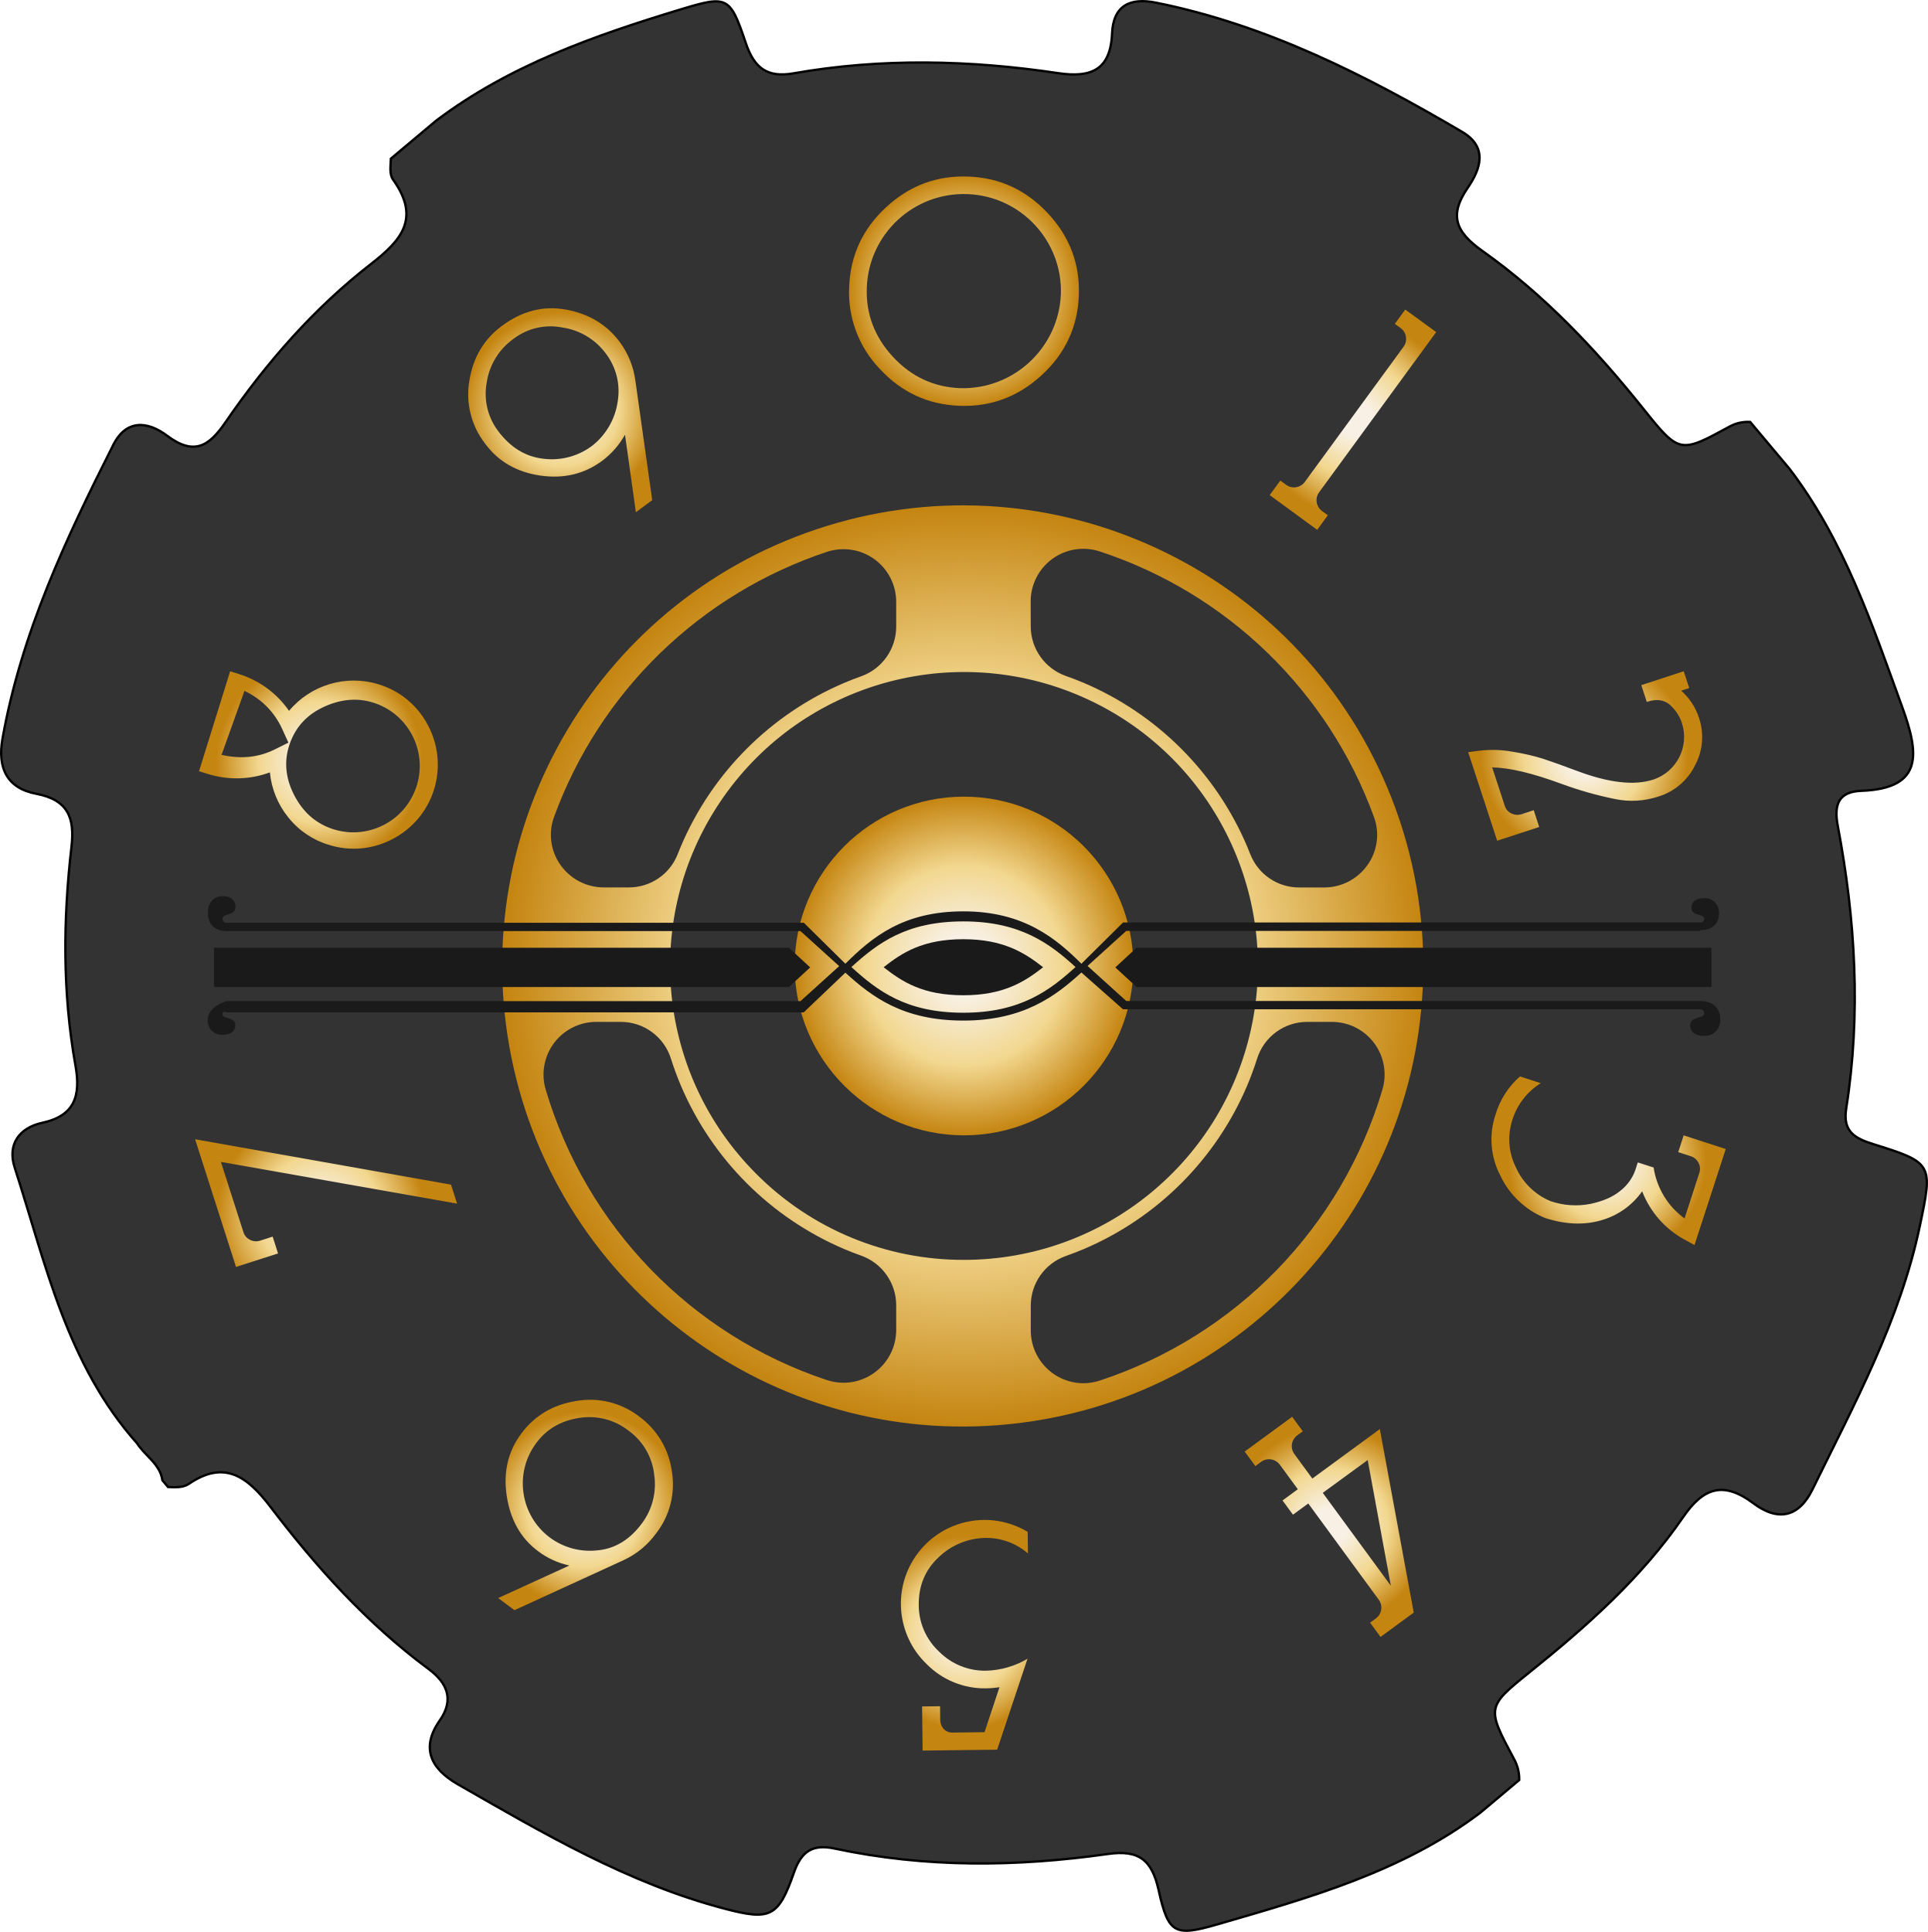
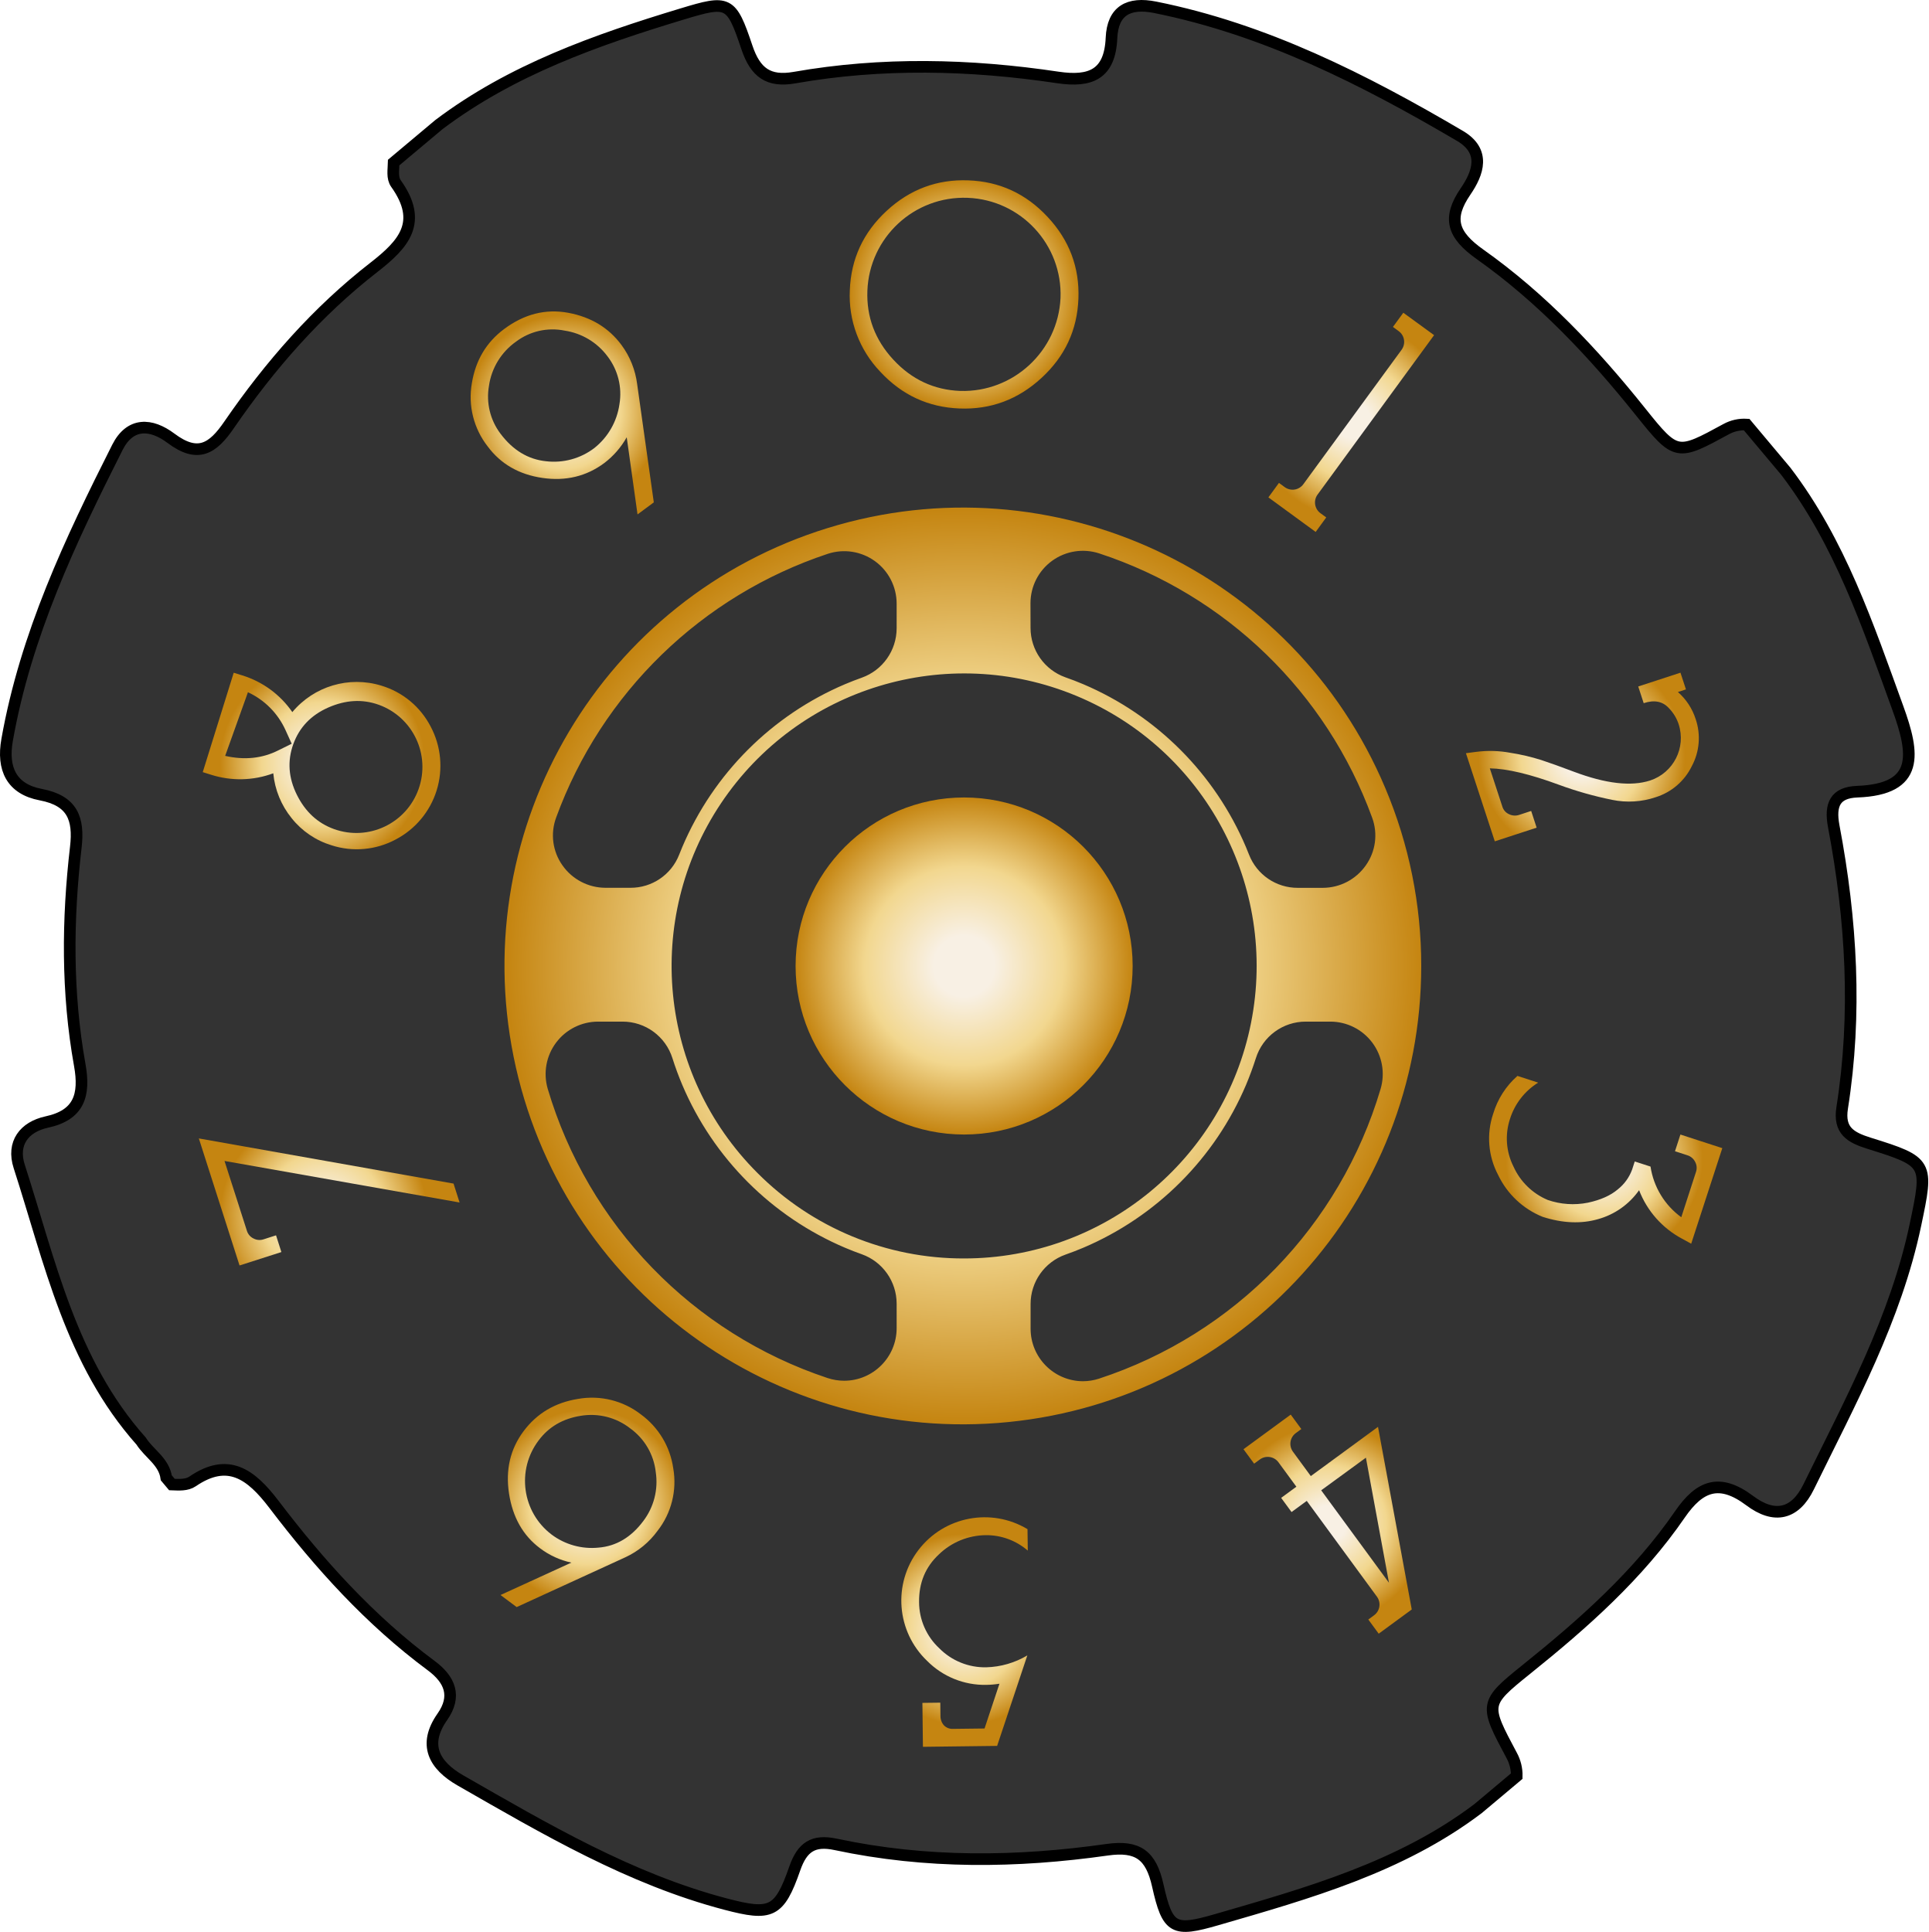
- <svg xmlns="http://www.w3.org/2000/svg" xmlns:xlink="http://www.w3.org/1999/xlink" viewBox="0 0 825.6 827.26">
+ <svg xmlns="http://www.w3.org/2000/svg" xmlns:xlink="http://www.w3.org/1999/xlink" viewBox="0 0 829.6 831.26">
  <defs>
-     <style>.cls-1{fill:#333;stroke:#000;stroke-miterlimit:10;}.cls-2{fill:url(#Brass_Radial);}.cls-3{fill:url(#Brass_Radial-2);}.cls-4{fill:url(#Brass_Radial-3);}.cls-5{fill:url(#Brass_Radial-4);}.cls-6{fill:url(#Brass_Radial-5);}.cls-7{fill:url(#Brass_Radial-6);}.cls-8{fill:url(#Brass_Radial-7);}.cls-9{fill:url(#Brass_Radial-8);}.cls-10{fill:url(#Brass_Radial-9);}.cls-11{fill:url(#Brass_Radial-10);}.cls-12{fill:url(#Brass_Radial-11);}.cls-13{fill:url(#Brass_Radial-12);}.cls-14{fill:#1a1a1a;}</style>
-     <radialGradient id="Brass_Radial" cx="412.2" cy="131.82" r="49.18" gradientTransform="translate(0.6 -7.16)" gradientUnits="userSpaceOnUse">
+     <style>.cls-1{fill:#333;stroke:#000;stroke-miterlimit:10;stroke-width:5px;}.cls-2{fill:url(#Brass_Radial);}.cls-3{fill:url(#Brass_Radial-2);}.cls-4{fill:url(#Brass_Radial-3);}.cls-5{fill:url(#Brass_Radial-4);}.cls-6{fill:url(#Brass_Radial-5);}.cls-7{fill:url(#Brass_Radial-6);}.cls-8{fill:url(#Brass_Radial-7);}.cls-9{fill:url(#Brass_Radial-8);}.cls-10{fill:url(#Brass_Radial-9);}.cls-11{fill:url(#Brass_Radial-10);}.cls-12{fill:url(#Brass_Radial-11);}.cls-13{fill:url(#Brass_Radial-12);}</style>
+     <radialGradient id="Brass_Radial" cx="414.2" cy="133.82" r="49.18" gradientTransform="translate(0.6 -7.16)" gradientUnits="userSpaceOnUse">
      <stop offset="0.18" stop-color="#f8f0e4" />
      <stop offset="0.59" stop-color="#f2d78f" />
      <stop offset="1" stop-color="#c58511" />
    </radialGradient>
-     <radialGradient id="Brass_Radial-2" cx="576.6" cy="186.89" r="41.95" gradientTransform="matrix(1, -0.04, 0.04, 1, -3.88, 15.18)" xlink:href="#Brass_Radial" />
-     <radialGradient id="Brass_Radial-3" cx="680.98" cy="330.65" r="44.42" gradientTransform="translate(14.88 -40.52) rotate(2.85)" xlink:href="#Brass_Radial" />
-     <radialGradient id="Brass_Radial-4" cx="691.65" cy="501.92" r="42.36" gradientTransform="translate(42.9 -63.34) rotate(5)" xlink:href="#Brass_Radial" />
-     <radialGradient id="Brass_Radial-5" cx="576.09" cy="659.74" r="42.35" gradientTransform="translate(70.42 -66.26) rotate(6.39)" xlink:href="#Brass_Radial" />
-     <radialGradient id="Brass_Radial-6" cx="260.3" cy="649.07" r="41.91" gradientTransform="translate(89.12 -34.09) rotate(8.5)" xlink:href="#Brass_Radial" />
-     <radialGradient id="Brass_Radial-7" cx="147.82" cy="525.71" r="44.54" gradientTransform="translate(53.35 -19.03) rotate(6.86)" xlink:href="#Brass_Radial" />
-     <radialGradient id="Brass_Radial-8" cx="142.53" cy="332.77" r="44.12" gradientTransform="translate(21.61 -17.03) rotate(4.65)" xlink:href="#Brass_Radial" />
-     <radialGradient id="Brass_Radial-9" cx="242.43" cy="182.33" r="41.62" gradientTransform="translate(5.17 -16.26) rotate(2.18)" xlink:href="#Brass_Radial" />
-     <radialGradient id="Brass_Radial-10" cx="420.21" cy="704.57" r="41.24" gradientTransform="matrix(0.99, 0.13, -0.13, 0.99, 88.29, -53)" xlink:href="#Brass_Radial" />
-     <radialGradient id="Brass_Radial-11" cx="412.8" cy="413.63" r="196.67" gradientTransform="matrix(1, 0, 0, 1, 0, 0)" xlink:href="#Brass_Radial" />
-     <radialGradient id="Brass_Radial-12" cx="412.8" cy="413.63" r="72.51" gradientTransform="matrix(1, 0, 0, 1, 0, 0)" xlink:href="#Brass_Radial" />
+     <radialGradient id="Brass_Radial-2" cx="578.6" cy="188.89" r="41.95" gradientTransform="matrix(1, -0.04, 0.04, 1, -3.96, 15.26)" xlink:href="#Brass_Radial" />
+     <radialGradient id="Brass_Radial-3" cx="682.98" cy="332.65" r="44.42" gradientTransform="translate(14.98 -40.61) rotate(2.85)" xlink:href="#Brass_Radial" />
+     <radialGradient id="Brass_Radial-4" cx="693.65" cy="503.92" r="42.36" gradientTransform="translate(43.08 -63.51) rotate(5)" xlink:href="#Brass_Radial" />
+     <radialGradient id="Brass_Radial-5" cx="578.09" cy="661.74" r="42.35" gradientTransform="translate(70.65 -66.47) rotate(6.39)" xlink:href="#Brass_Radial" />
+     <radialGradient id="Brass_Radial-6" cx="262.3" cy="651.07" r="41.91" gradientTransform="translate(89.44 -34.36) rotate(8.5)" xlink:href="#Brass_Radial" />
+     <radialGradient id="Brass_Radial-7" cx="149.82" cy="527.71" r="44.54" gradientTransform="translate(53.6 -19.25) rotate(6.86)" xlink:href="#Brass_Radial" />
+     <radialGradient id="Brass_Radial-8" cx="144.53" cy="334.77" r="44.12" gradientTransform="translate(21.78 -17.19) rotate(4.65)" xlink:href="#Brass_Radial" />
+     <radialGradient id="Brass_Radial-9" cx="244.43" cy="184.33" r="41.62" gradientTransform="translate(5.24 -16.33) rotate(2.18)" xlink:href="#Brass_Radial" />
+     <radialGradient id="Brass_Radial-10" cx="422.21" cy="706.57" r="41.24" gradientTransform="matrix(0.99, 0.13, -0.13, 0.99, 88.57, -53.25)" xlink:href="#Brass_Radial" />
+     <radialGradient id="Brass_Radial-11" cx="414.8" cy="415.63" r="196.67" gradientTransform="matrix(1, 0, 0, 1, 0, 0)" xlink:href="#Brass_Radial" />
+     <radialGradient id="Brass_Radial-12" cx="414.8" cy="415.63" r="72.51" gradientTransform="matrix(1, 0, 0, 1, 0, 0)" xlink:href="#Brass_Radial" />
  </defs>
  <g id="Layer_2" data-name="Layer 2">
    <g id="Layer_1-2" data-name="Layer 1">
-       <path class="cls-1" d="M749.46,180.67l16.85,20.08c23.39,30.64,35.34,66.47,48.21,101.88,7.12,19.6,9.55,35-17.49,36-9.44.36-11.85,5.53-10.08,14.9,7.64,40.34,10,80.79,3.63,121.12-1.56,9.85,3.6,12.76,11.71,15.29,25.46,7.93,25.38,8.55,19.82,35-8.53,40.59-28.1,76.28-45.94,112.75-5.85,12-14.79,13.91-25.34,6-13-9.76-21.54-6.51-30.05,5.87-17.95,26.13-41.46,46.93-66,66.65-18.37,14.76-18.11,15.12-6.39,37.09a17.78,17.78,0,0,1,2.17,8.89l-16.67,14c-33.32,25.19-72.93,36.32-112.38,47.75-18.52,5.36-21.16,4.2-25.39-14.72-2.91-13-8.56-17.23-21.78-15.35-38.77,5.51-77.8,6-116.79-2.31-9.59-2.05-14.38,1.07-17.62,10.39-6.66,19.13-10.3,20.41-29.73,15.31-41.08-10.79-77.5-32.24-114.11-53.22-11.34-6.51-16.2-15.36-7.78-27.36,6.19-8.81,3.39-16-4.87-22.09-26.23-19.45-47.94-43.49-67.57-69.32-10-13.13-19.81-20.25-35-9.89-2.51,1.71-5.83,1.47-8.91,1.35l-2.41-2.87c-1-7.07-7.43-10.42-10.84-15.83-30.27-34-39.14-77-52.44-118.16-3.25-10.05,2.2-17,11.82-19.1,14-3,16.53-11.64,14.23-24.51C26.71,425,27,393.67,30.62,362.5c1.41-12.22-1.4-20-15.07-22.6C2.92,337.51-1.14,328.73,1.07,316.32c8-45.16,27.21-85.74,47.46-125.87C54,179.65,63,180.13,71.59,186.59c11.6,8.69,18,4.41,25-5.83C114.13,155.24,134.44,132,158.9,113c12.86-10,21.3-19.42,9.48-36-1.79-2.51-1.06-6-1-9.07l19.44-16.31C218.05,28.05,254.42,15.23,291.54,4c19.84-6,21.06-5.72,27.79,14.34,3.68,11,9.36,15,20.48,13.06,37.52-6.6,75.39-5.74,113.3-.08,14.11,2.1,22.42-1.32,23.1-17C476.72,2.64,483.55-1.16,495,1.14c47.24,9.47,89.74,31,131.11,55.32,11.23,6.6,7.84,16,2.44,23.89-7.88,11.51-5.69,18.66,6.23,27.09,26.53,18.78,48.78,42.39,69.14,67.86,15.28,19.11,15.69,18.8,36.8,7.31A16.26,16.26,0,0,1,749.46,180.67Z" />
-       <path class="cls-2" d="M448.75,91.36q14,15,13.23,35.18T446.1,160.61Q431,174.53,410.85,173.76T376.78,158a47.31,47.31,0,0,1-13.15-35.18q.76-20.15,15.8-34.07t35.18-13.15Q434.76,76.32,448.75,91.36Zm5.53,34.89a41.58,41.58,0,0,0-83.1-3.18q-.65,16.94,11.19,29.71t28.77,13.43a42,42,0,0,0,43.14-40Z" />
-       <path class="cls-3" d="M564.05,226.87,543.71,212l4.54-6.22,2.49,1.82a5.73,5.73,0,0,0,8-1.25l42.29-57.87a5.73,5.73,0,0,0-1.25-8l-2.48-1.82,4.46-6.1L615,142.2l-50.14,68.61a5.73,5.73,0,0,0,1.25,8l2.49,1.82Z" />
-       <path class="cls-4" d="M710.37,341a35.86,35.86,0,0,1-18.78,1.14,156.13,156.13,0,0,1-22.9-6.49q-18.6-6.87-29.71-7.06l5.4,16.5a5.22,5.22,0,0,0,2.91,3.25,5.73,5.73,0,0,0,4.29.28l5.19-1.7,2.35,7.19-18,5.88-12.42-37.92,4.52-.59a47.19,47.19,0,0,1,14.5.4,91.52,91.52,0,0,1,13.4,3.13q5.37,1.77,13.94,5,20.67,7.8,32.92,3.8a19.24,19.24,0,0,0,12.25-24.2,17.68,17.68,0,0,0-4.17-6.88q-4-4.46-10.88-2.19l-2.35-7.18L721,287.43l2.36,7.19-3.46,1.13a25.94,25.94,0,0,1,7.64,11.64,25.45,25.45,0,0,1-1.68,20.29A25.81,25.81,0,0,1,710.37,341Z" />
-       <path class="cls-5" d="M725.62,533.11l-4-2.18A40,40,0,0,1,703.2,510.1a32.08,32.08,0,0,1-17.65,12.45q-10.95,3.15-23.87-1a36.27,36.27,0,0,1-19.12-18,33.38,33.38,0,0,1-2.15-26.3,35.1,35.1,0,0,1,10.45-16.33l8.92,2.89a28.38,28.38,0,0,0-12.13,15.64,26.84,26.84,0,0,0,1.48,20.42,28.14,28.14,0,0,0,14.75,14.42,33,33,0,0,0,17.28,1.18q8.22-1.76,12.9-5.75a19.27,19.27,0,0,0,6.15-8.53l1.12-3.46,6.79,2.2a33,33,0,0,0,13.24,21.8l6.35-19.58a5.36,5.36,0,0,0-.39-4.24,5.55,5.55,0,0,0-3.35-2.85l-5.32-1.73,2.33-7.19L739,492Z" />
-       <path class="cls-6" d="M533,621.54l20.32-14.89,4.56,6.21-2.38,1.74a5.73,5.73,0,0,0-1.23,8l7.69,10.5,28.91-21.18,14.52,78.57-7,5.13-7.22,5.29-4.47-6.1,2.48-1.82a5.74,5.74,0,0,0,1.24-8l-30.2-41.22-6.55,4.8-4.47-6.1,6.55-4.8-7.7-10.5a5.74,5.74,0,0,0-8-1.24l-2.48,1.82Zm33.43,17.68L595.59,679l-9.92-53.82Z" />
-       <path class="cls-7" d="M230.38,664.18q-11-8.2-13.37-23.52t6.24-26.86q8.63-11.56,23.49-13.92a34.37,34.37,0,0,1,27,6.68,34.84,34.84,0,0,1,13.93,23.23,34.13,34.13,0,0,1-6.75,26.84A35.55,35.55,0,0,1,267,668.06l-46.71,21.4-6.95-5.19,30.48-13.94A34.1,34.1,0,0,1,230.38,664.18Zm-.65-46.42a28.93,28.93,0,0,0,5.59,40.5,28.85,28.85,0,0,0,20.17,5.62q11.43-.92,19.3-11.46a27.91,27.91,0,0,0,5.35-21,26.82,26.82,0,0,0-10.94-18.81,27.26,27.26,0,0,0-21.35-5.45Q236.26,609,229.73,617.76Z" />
-       <path class="cls-8" d="M83.55,487.82l109.58,19.43,2.6,8.13L94.59,497.51l9.66,30.13a5.38,5.38,0,0,0,2.8,3.22,5.49,5.49,0,0,0,4.38.36l5.33-1.71,2.3,7.2-18,5.77Z" />
-       <path class="cls-9" d="M162.07,293a35.31,35.31,0,0,1,21.21,17.6,35.83,35.83,0,0,1-15.15,48.65,35.3,35.3,0,0,1-27.45,2.46,34.9,34.9,0,0,1-17.19-11.66,36.1,36.1,0,0,1-7.92-19.33,41.11,41.11,0,0,1-26.73.63l-3.61-1.13,13.32-42.77,3.61,1.12a40.71,40.71,0,0,1,21.61,15.82A36.07,36.07,0,0,1,162.07,293Zm-57.39,2.81-9.81,27.41q12.51,2.85,22.86-2.37L123.5,318l-2.66-5.86A32.92,32.92,0,0,0,104.68,295.84Zm56.21,5.4q-10.41-3.72-21.61,1.19t-15.12,15.85q-3.87,10.8,1.58,21.75t16,14.73a28.42,28.42,0,0,0,19.16-53.52Z" />
-       <path class="cls-10" d="M272.13,163.27l7.16,50.88-7,5.18-4.65-33.19A36.12,36.12,0,0,1,258,197.22q-11.56,8.61-26.65,6.41t-23.53-13.55A34.49,34.49,0,0,1,201,162.92q2.41-14.79,13.87-23.33,13-9.71,27.63-7t22.89,13.85A35.93,35.93,0,0,1,272.13,163.27Zm-18.44,27.52a29.35,29.35,0,0,0,10.82-18.87,26.6,26.6,0,0,0-5.14-20.62,28.19,28.19,0,0,0-18.44-11.05A26.08,26.08,0,0,0,220,145a28.16,28.16,0,0,0-11.63,19,26.53,26.53,0,0,0,4.94,20.58q8,10.66,19.58,11.87A28.7,28.7,0,0,0,253.69,190.79Z" />
-       <path class="cls-11" d="M396.87,712.6a35.85,35.85,0,0,1,43.2-56.67l.12,9.23a27.18,27.18,0,0,0-18-6.64,29.42,29.42,0,0,0-20.2,8.23q-8.72,8.09-8.57,20.55a27.23,27.23,0,0,0,8.72,19.91,27.58,27.58,0,0,0,20.19,8.16A36.36,36.36,0,0,0,440,710.25l-13,38.94-31.92.39-.23-18.9,7.7-.09.07,5.6a6.08,6.08,0,0,0,1.45,4.11,5.11,5.11,0,0,0,4.08,1.56l13.44-.16L428,722.44a39,39,0,0,1-5.59.49A34.86,34.86,0,0,1,396.87,712.6Z" />
-       <path class="cls-12" d="M441.35,257.56a22.56,22.56,0,0,1,29.59-21.45,187.14,187.14,0,0,1,117.4,113.67,22.17,22.17,0,0,1-2.72,20.56A22.64,22.64,0,0,1,567.1,380H556.38a22.4,22.4,0,0,1-21-14.29c-.43-1.09-.88-2.19-1.33-3.27A132.23,132.23,0,0,0,464,292.36c-2.5-1.06-5.06-2.05-7.62-2.94a22.55,22.55,0,0,1-15-21.28ZM237.26,349.79a187.22,187.22,0,0,1,116.86-113.5,22.57,22.57,0,0,1,29.65,21.44v10.59a22.59,22.59,0,0,1-15,21.26c-2.41.85-4.82,1.79-7.16,2.78a132.23,132.23,0,0,0-70.06,70.06c-.46,1.08-.9,2.18-1.33,3.27a22.4,22.4,0,0,1-21,14.29H258.51A22.65,22.65,0,0,1,240,370.34,22.21,22.21,0,0,1,237.26,349.79ZM383.77,569.5a22.62,22.62,0,0,1-22.54,22.58A23,23,0,0,1,354,590.9,187.18,187.18,0,0,1,233.65,466.47a22.58,22.58,0,0,1,21.67-28.91H265.8a22.47,22.47,0,0,1,21.51,15.75c1.22,3.87,2.65,7.74,4.24,11.5a132.23,132.23,0,0,0,70.06,70.06c2.34,1,4.75,1.93,7.16,2.78a22.59,22.59,0,0,1,15,21.26ZM592,466.47a187.15,187.15,0,0,1-121.14,124.7,22.66,22.66,0,0,1-7,1.12,22.62,22.62,0,0,1-22.46-22.62V559.08a22.54,22.54,0,0,1,15-21.27c2.56-.9,5.12-1.89,7.62-2.94a132.23,132.23,0,0,0,70.06-70.06c1.58-3.76,3-7.63,4.24-11.5a22.46,22.46,0,0,1,21.51-15.75h10.47A22.56,22.56,0,0,1,592,466.47ZM594,337.06a197.2,197.2,0,1,0,15.47,76.57A196.06,196.06,0,0,0,594,337.06ZM323.82,502.61a125.85,125.85,0,1,1,89,36.85A125,125,0,0,1,323.82,502.61Z" />
-       <circle class="cls-13" cx="412.8" cy="413.63" r="72.51" />
-       <polyline class="cls-14" points="91.64 413.02 91.64 405.82 337.82 405.82 346.93 414.23 337.82 422.63 91.64 422.63 91.64 415.43" />
-       <path class="cls-14" d="M728.09,398.61H482.28l-16.56,15,16.56,15H727.9c4,0,8.77,1.69,8.77,8,0,2.87-1.64,6.95-7,6.95-3.4,0-5.9-1.39-5.9-4.57,0-4.07,6-2.48,6-5.16,0-1.89-2.07-1.66-2.07-1.66H480.91l-17.84-15.76C452.14,426.42,438.33,437,412.53,437S373.41,426.88,362,416.48l-17.83,17h-247s-1.9-1-1.9.72c0,2.44,5.5,1,5.5,4.71,0,2.9-2.3,4.17-5.4,4.17a6,6,0,0,1-6.42-6.34c0-5.81,8-8.06,8-8.06H342.78l16.57-15-16.57-15H97c-3.62,0-8-1.7-8-8,0-2.87,1.52-6.94,6.42-6.94,3.1,0,5.4,1.39,5.4,4.56,0,4.06-5.5,2.47-5.5,5.15a1.63,1.63,0,0,0,1.9,1.67h247L362,412.66c11.41-11.35,24.73-22.43,50.54-22.43s39.62,11.57,50.54,22.43L480.91,395h247s1.89.2,1.89-1.53c0-2.45-5.47-1-5.47-4.71,0-2.9,2.28-4.17,5.39-4.17,4.9,0,6.4,3.72,6.4,6.34,0,5.81-4.4,7.37-8,7.37M364.57,414.08l0,0,0,0c11.33,10.3,23.53,19.56,48,19.56s37.06-9.65,48-19.56l0,0,0,0c-10.85-9.9-23.54-19.55-48-19.55s-36.64,9.25-48,19.55" />
-       <polyline class="cls-14" points="732.89 415.43 732.89 422.63 486.72 422.63 477.6 414.23 486.72 405.82 732.89 405.82 732.89 413.02" />
-       <path class="cls-14" d="M378.39,414.16c7.88-6.22,16.75-12,34.14-12,17.13,0,26.24,5.81,34.15,12-7.91,6.22-17,12-34.15,12-17.39,0-26.26-5.81-34.14-12" />
+       <path class="cls-1" d="M751.46,182.67l16.85,20.08c23.39,30.64,35.34,66.47,48.21,101.88,7.12,19.6,9.55,35-17.49,36-9.44.36-11.85,5.53-10.08,14.9,7.64,40.34,10,80.79,3.63,121.12-1.56,9.85,3.6,12.76,11.71,15.29,25.46,7.93,25.38,8.55,19.82,35-8.53,40.59-28.1,76.28-45.94,112.75-5.85,12-14.79,13.91-25.34,6-13-9.76-21.54-6.51-30.05,5.87-17.95,26.13-41.46,46.93-66,66.65-18.37,14.76-18.11,15.12-6.39,37.09a17.78,17.78,0,0,1,2.17,8.89l-16.67,14c-33.32,25.19-72.93,36.32-112.38,47.75-18.52,5.36-21.16,4.2-25.39-14.72-2.91-13-8.56-17.23-21.78-15.35-38.77,5.51-77.8,6-116.79-2.31-9.59-2.05-14.38,1.07-17.62,10.39-6.66,19.13-10.3,20.41-29.73,15.31-41.08-10.79-77.5-32.24-114.11-53.22-11.34-6.51-16.2-15.36-7.78-27.36,6.19-8.81,3.39-16-4.87-22.09-26.23-19.45-47.94-43.49-67.57-69.32-10-13.13-19.81-20.25-35-9.89-2.51,1.71-5.83,1.47-8.91,1.35l-2.41-2.87c-1-7.07-7.43-10.42-10.84-15.83-30.27-34-39.14-77-52.44-118.16-3.25-10.05,2.2-17,11.82-19.1,14-3,16.53-11.64,14.23-24.51C28.71,427,29,395.67,32.62,364.5c1.41-12.22-1.4-20-15.07-22.6C4.92,339.51.86,330.73,3.07,318.32c8-45.16,27.21-85.74,47.46-125.87C56,181.65,65,182.13,73.59,188.59c11.6,8.69,18,4.41,25-5.83C116.13,157.24,136.44,134,160.9,115c12.86-10,21.3-19.42,9.48-36-1.79-2.51-1.06-6-1-9.07l19.44-16.31C220.05,30.05,256.42,17.23,293.54,6c19.84-6,21.06-5.72,27.79,14.34,3.68,11,9.36,15,20.48,13.06,37.52-6.6,75.39-5.74,113.3-.08,14.11,2.1,22.42-1.32,23.1-17C478.72,4.64,485.55.84,497,3.14c47.24,9.47,89.74,31,131.11,55.32,11.23,6.6,7.84,16,2.44,23.89-7.88,11.51-5.69,18.66,6.23,27.09,26.53,18.78,48.78,42.39,69.14,67.86,15.28,19.11,15.69,18.8,36.8,7.31A16.26,16.26,0,0,1,751.46,182.67Z" />
+       <path class="cls-2" d="M450.75,93.36q14,15,13.23,35.18T448.1,162.61Q433,176.53,412.85,175.76T378.78,160a47.31,47.31,0,0,1-13.15-35.18q.76-20.15,15.8-34.07t35.18-13.15Q436.76,78.32,450.75,93.36Zm5.53,34.89a41.58,41.58,0,0,0-83.1-3.18q-.65,16.94,11.19,29.71t28.77,13.43a42,42,0,0,0,43.14-40Z" />
+       <path class="cls-3" d="M566.05,228.87,545.71,214l4.54-6.22,2.49,1.82a5.73,5.73,0,0,0,8-1.25l42.29-57.87a5.73,5.73,0,0,0-1.25-8l-2.48-1.82,4.46-6.1L617,144.2l-50.14,68.61a5.73,5.73,0,0,0,1.25,8l2.49,1.82Z" />
+       <path class="cls-4" d="M712.37,343a35.86,35.86,0,0,1-18.78,1.14,156.13,156.13,0,0,1-22.9-6.49q-18.6-6.87-29.71-7.06l5.4,16.5a5.22,5.22,0,0,0,2.91,3.25,5.73,5.73,0,0,0,4.29.28l5.19-1.7,2.35,7.19-18,5.88-12.42-37.92,4.52-.59a47.19,47.19,0,0,1,14.5.4,91.52,91.52,0,0,1,13.4,3.13q5.37,1.77,13.94,5,20.67,7.8,32.92,3.8a19.24,19.24,0,0,0,12.25-24.2,17.68,17.68,0,0,0-4.17-6.88q-4-4.46-10.88-2.19l-2.35-7.18L723,289.43l2.36,7.19-3.46,1.13a25.94,25.94,0,0,1,7.64,11.64,25.45,25.45,0,0,1-1.68,20.29A25.81,25.81,0,0,1,712.37,343Z" />
+       <path class="cls-5" d="M727.62,535.11l-4-2.18A40,40,0,0,1,705.2,512.1a32.08,32.08,0,0,1-17.65,12.45q-10.95,3.15-23.87-1a36.27,36.27,0,0,1-19.12-18,33.38,33.38,0,0,1-2.15-26.3,35.1,35.1,0,0,1,10.45-16.33l8.92,2.89a28.38,28.38,0,0,0-12.13,15.64,26.84,26.84,0,0,0,1.48,20.42,28.14,28.14,0,0,0,14.75,14.42,33,33,0,0,0,17.28,1.18q8.22-1.76,12.9-5.75a19.27,19.27,0,0,0,6.15-8.53l1.12-3.46,6.79,2.2a33,33,0,0,0,13.24,21.8l6.35-19.58a5.36,5.36,0,0,0-.39-4.24,5.55,5.55,0,0,0-3.35-2.85l-5.32-1.73,2.33-7.19L741,494Z" />
+       <path class="cls-6" d="M535,623.54l20.32-14.89,4.56,6.21-2.38,1.74a5.73,5.73,0,0,0-1.23,8l7.69,10.5,28.91-21.18,14.52,78.57-7,5.13-7.22,5.29-4.47-6.1,2.48-1.82a5.74,5.74,0,0,0,1.24-8l-30.2-41.22-6.55,4.8-4.47-6.1,6.55-4.8-7.7-10.5a5.74,5.74,0,0,0-8-1.24l-2.48,1.82Zm33.43,17.68L597.59,681l-9.92-53.82Z" />
+       <path class="cls-7" d="M232.38,666.18q-11-8.2-13.37-23.52t6.24-26.86q8.63-11.56,23.49-13.92a34.37,34.37,0,0,1,27,6.68,34.84,34.84,0,0,1,13.93,23.23,34.13,34.13,0,0,1-6.75,26.84A35.55,35.55,0,0,1,269,670.06l-46.71,21.4-6.95-5.19,30.48-13.94A34.1,34.1,0,0,1,232.38,666.18Zm-.65-46.42a28.93,28.93,0,0,0,5.59,40.5,28.85,28.85,0,0,0,20.17,5.62q11.43-.92,19.3-11.46a27.91,27.91,0,0,0,5.35-21,26.82,26.82,0,0,0-10.94-18.81,27.26,27.26,0,0,0-21.35-5.45Q238.26,611,231.73,619.76Z" />
+       <path class="cls-8" d="M85.55,489.82l109.58,19.43,2.6,8.13L96.59,499.51l9.66,30.13a5.38,5.38,0,0,0,2.8,3.22,5.49,5.49,0,0,0,4.38.36l5.33-1.71,2.3,7.2-18,5.77Z" />
+       <path class="cls-9" d="M164.07,295a35.31,35.31,0,0,1,21.21,17.6,35.83,35.83,0,0,1-15.15,48.65,35.3,35.3,0,0,1-27.45,2.46,34.9,34.9,0,0,1-17.19-11.66,36.1,36.1,0,0,1-7.92-19.33,41.11,41.11,0,0,1-26.73.63l-3.61-1.13,13.32-42.77,3.61,1.12a40.71,40.71,0,0,1,21.61,15.82A36.07,36.07,0,0,1,164.07,295Zm-57.39,2.81-9.81,27.41q12.51,2.85,22.86-2.37L125.5,320l-2.66-5.86A32.92,32.92,0,0,0,106.68,297.84Zm56.21,5.4q-10.41-3.72-21.61,1.19t-15.12,15.85q-3.87,10.8,1.58,21.75t16,14.73a28.42,28.42,0,0,0,19.16-53.52Z" />
+       <path class="cls-10" d="M274.13,165.27l7.16,50.88-7,5.18-4.65-33.19A36.12,36.12,0,0,1,260,199.22q-11.56,8.61-26.65,6.41t-23.53-13.55A34.49,34.49,0,0,1,203,164.92q2.41-14.79,13.87-23.33,13-9.71,27.63-7t22.89,13.85A35.93,35.93,0,0,1,274.13,165.27Zm-18.44,27.52a29.35,29.35,0,0,0,10.82-18.87,26.6,26.6,0,0,0-5.14-20.62,28.19,28.19,0,0,0-18.44-11.05A26.08,26.08,0,0,0,222,147a28.16,28.16,0,0,0-11.63,19,26.53,26.53,0,0,0,4.94,20.58q8,10.66,19.58,11.87A28.7,28.7,0,0,0,255.69,192.79Z" />
+       <path class="cls-11" d="M398.87,714.6a35.85,35.85,0,0,1,43.2-56.67l.12,9.23a27.18,27.18,0,0,0-18-6.64,29.42,29.42,0,0,0-20.2,8.23q-8.72,8.09-8.57,20.55a27.23,27.23,0,0,0,8.72,19.91,27.58,27.58,0,0,0,20.19,8.16A36.36,36.36,0,0,0,442,712.25l-13,38.94-31.92.39-.23-18.9,7.7-.09.07,5.6a6.08,6.08,0,0,0,1.45,4.11,5.11,5.11,0,0,0,4.08,1.56l13.44-.16L430,724.44a39,39,0,0,1-5.59.49A34.86,34.86,0,0,1,398.87,714.6Z" />
+       <path class="cls-12" d="M443.35,259.56a22.56,22.56,0,0,1,29.59-21.45,187.14,187.14,0,0,1,117.4,113.67,22.17,22.17,0,0,1-2.72,20.56A22.64,22.64,0,0,1,569.1,382H558.38a22.4,22.4,0,0,1-21-14.29c-.43-1.09-.88-2.19-1.33-3.27A132.23,132.23,0,0,0,466,294.36c-2.5-1.06-5.06-2.05-7.62-2.94a22.55,22.55,0,0,1-15-21.28ZM239.26,351.79a187.22,187.22,0,0,1,116.86-113.5,22.57,22.57,0,0,1,29.65,21.44v10.59a22.59,22.59,0,0,1-15,21.26c-2.41.85-4.82,1.79-7.16,2.78a132.23,132.23,0,0,0-70.06,70.06c-.46,1.08-.9,2.18-1.33,3.27a22.4,22.4,0,0,1-21,14.29H260.51A22.65,22.65,0,0,1,242,372.34,22.21,22.21,0,0,1,239.26,351.79ZM385.77,571.5a22.62,22.62,0,0,1-22.54,22.58A23,23,0,0,1,356,592.9,187.18,187.18,0,0,1,235.65,468.47a22.58,22.58,0,0,1,21.67-28.91H267.8a22.47,22.47,0,0,1,21.51,15.75c1.22,3.87,2.65,7.74,4.24,11.5a132.23,132.23,0,0,0,70.06,70.06c2.34,1,4.75,1.93,7.16,2.78a22.59,22.59,0,0,1,15,21.26ZM594,468.47a187.15,187.15,0,0,1-121.14,124.7,22.66,22.66,0,0,1-7,1.12,22.62,22.62,0,0,1-22.46-22.62V561.08a22.54,22.54,0,0,1,15-21.27c2.56-.9,5.12-1.89,7.62-2.94a132.23,132.23,0,0,0,70.06-70.06c1.58-3.76,3-7.63,4.24-11.5a22.46,22.46,0,0,1,21.51-15.75h10.47A22.56,22.56,0,0,1,594,468.47ZM596,339.06a197.2,197.2,0,1,0,15.47,76.57A196.06,196.06,0,0,0,596,339.06ZM325.82,504.61a125.85,125.85,0,1,1,89,36.85A125,125,0,0,1,325.82,504.61Z" />
+       <circle class="cls-13" cx="414.8" cy="415.63" r="72.51" />
    </g>
  </g>
</svg>
